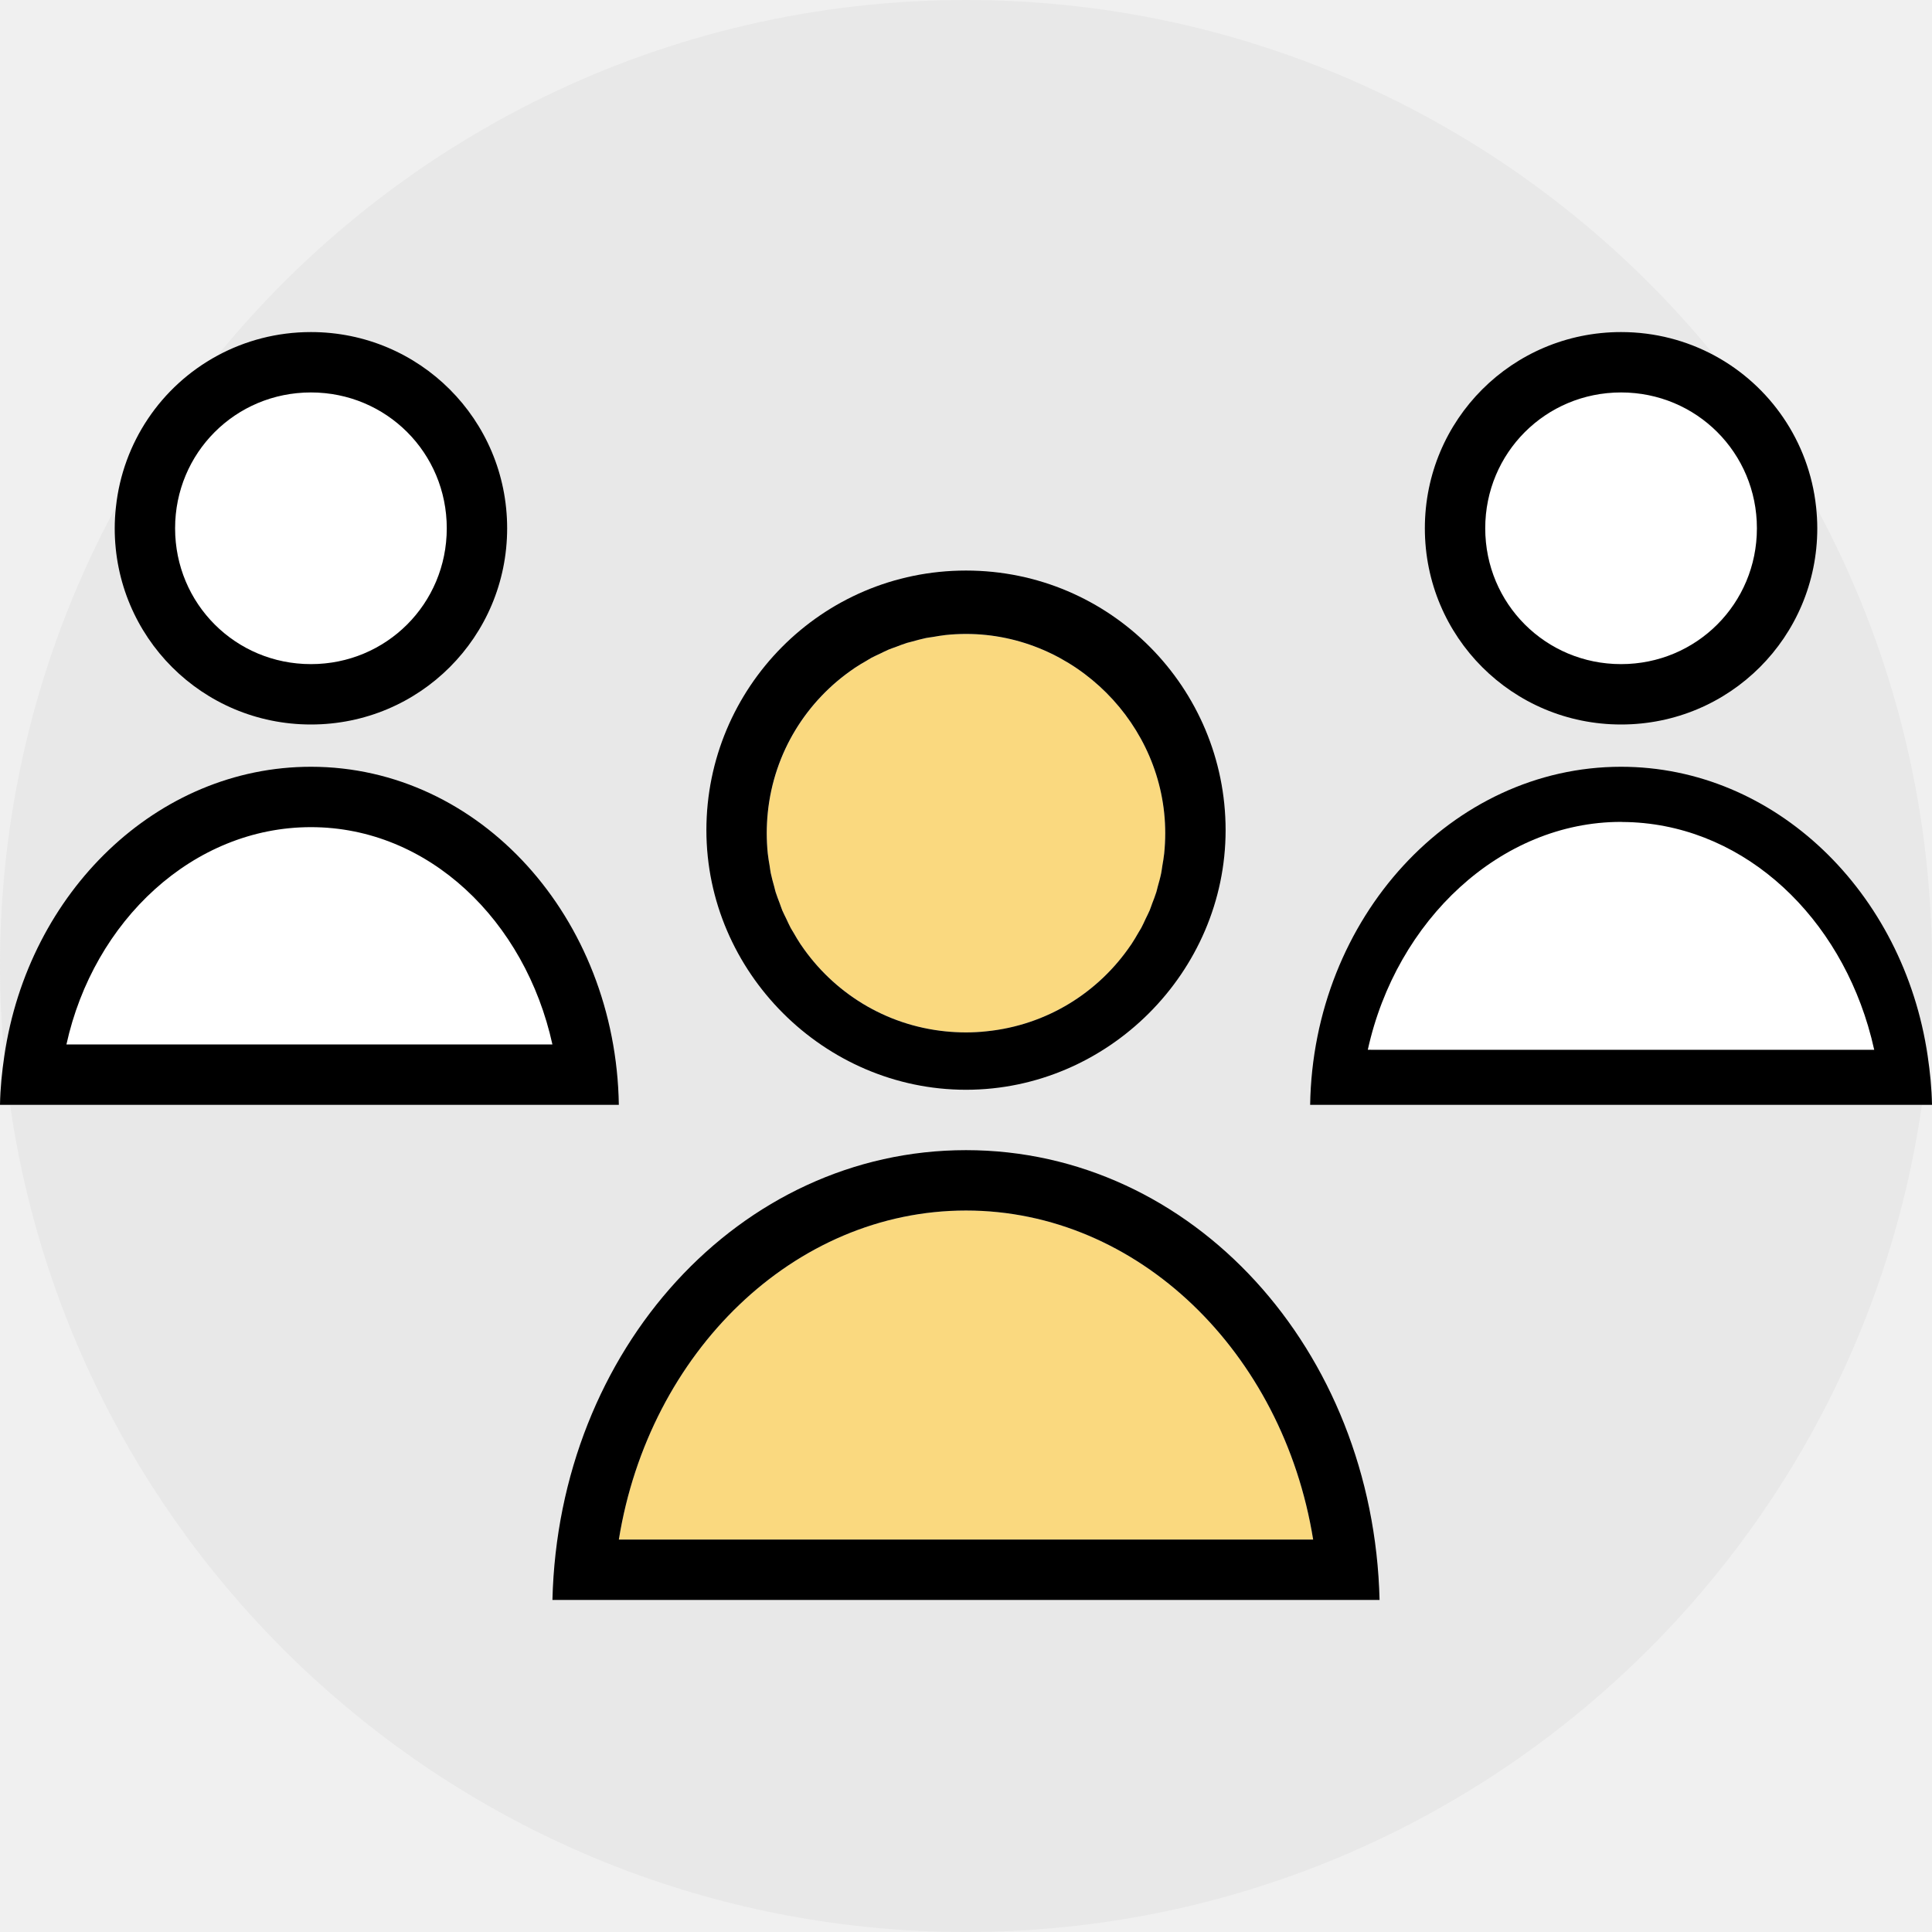
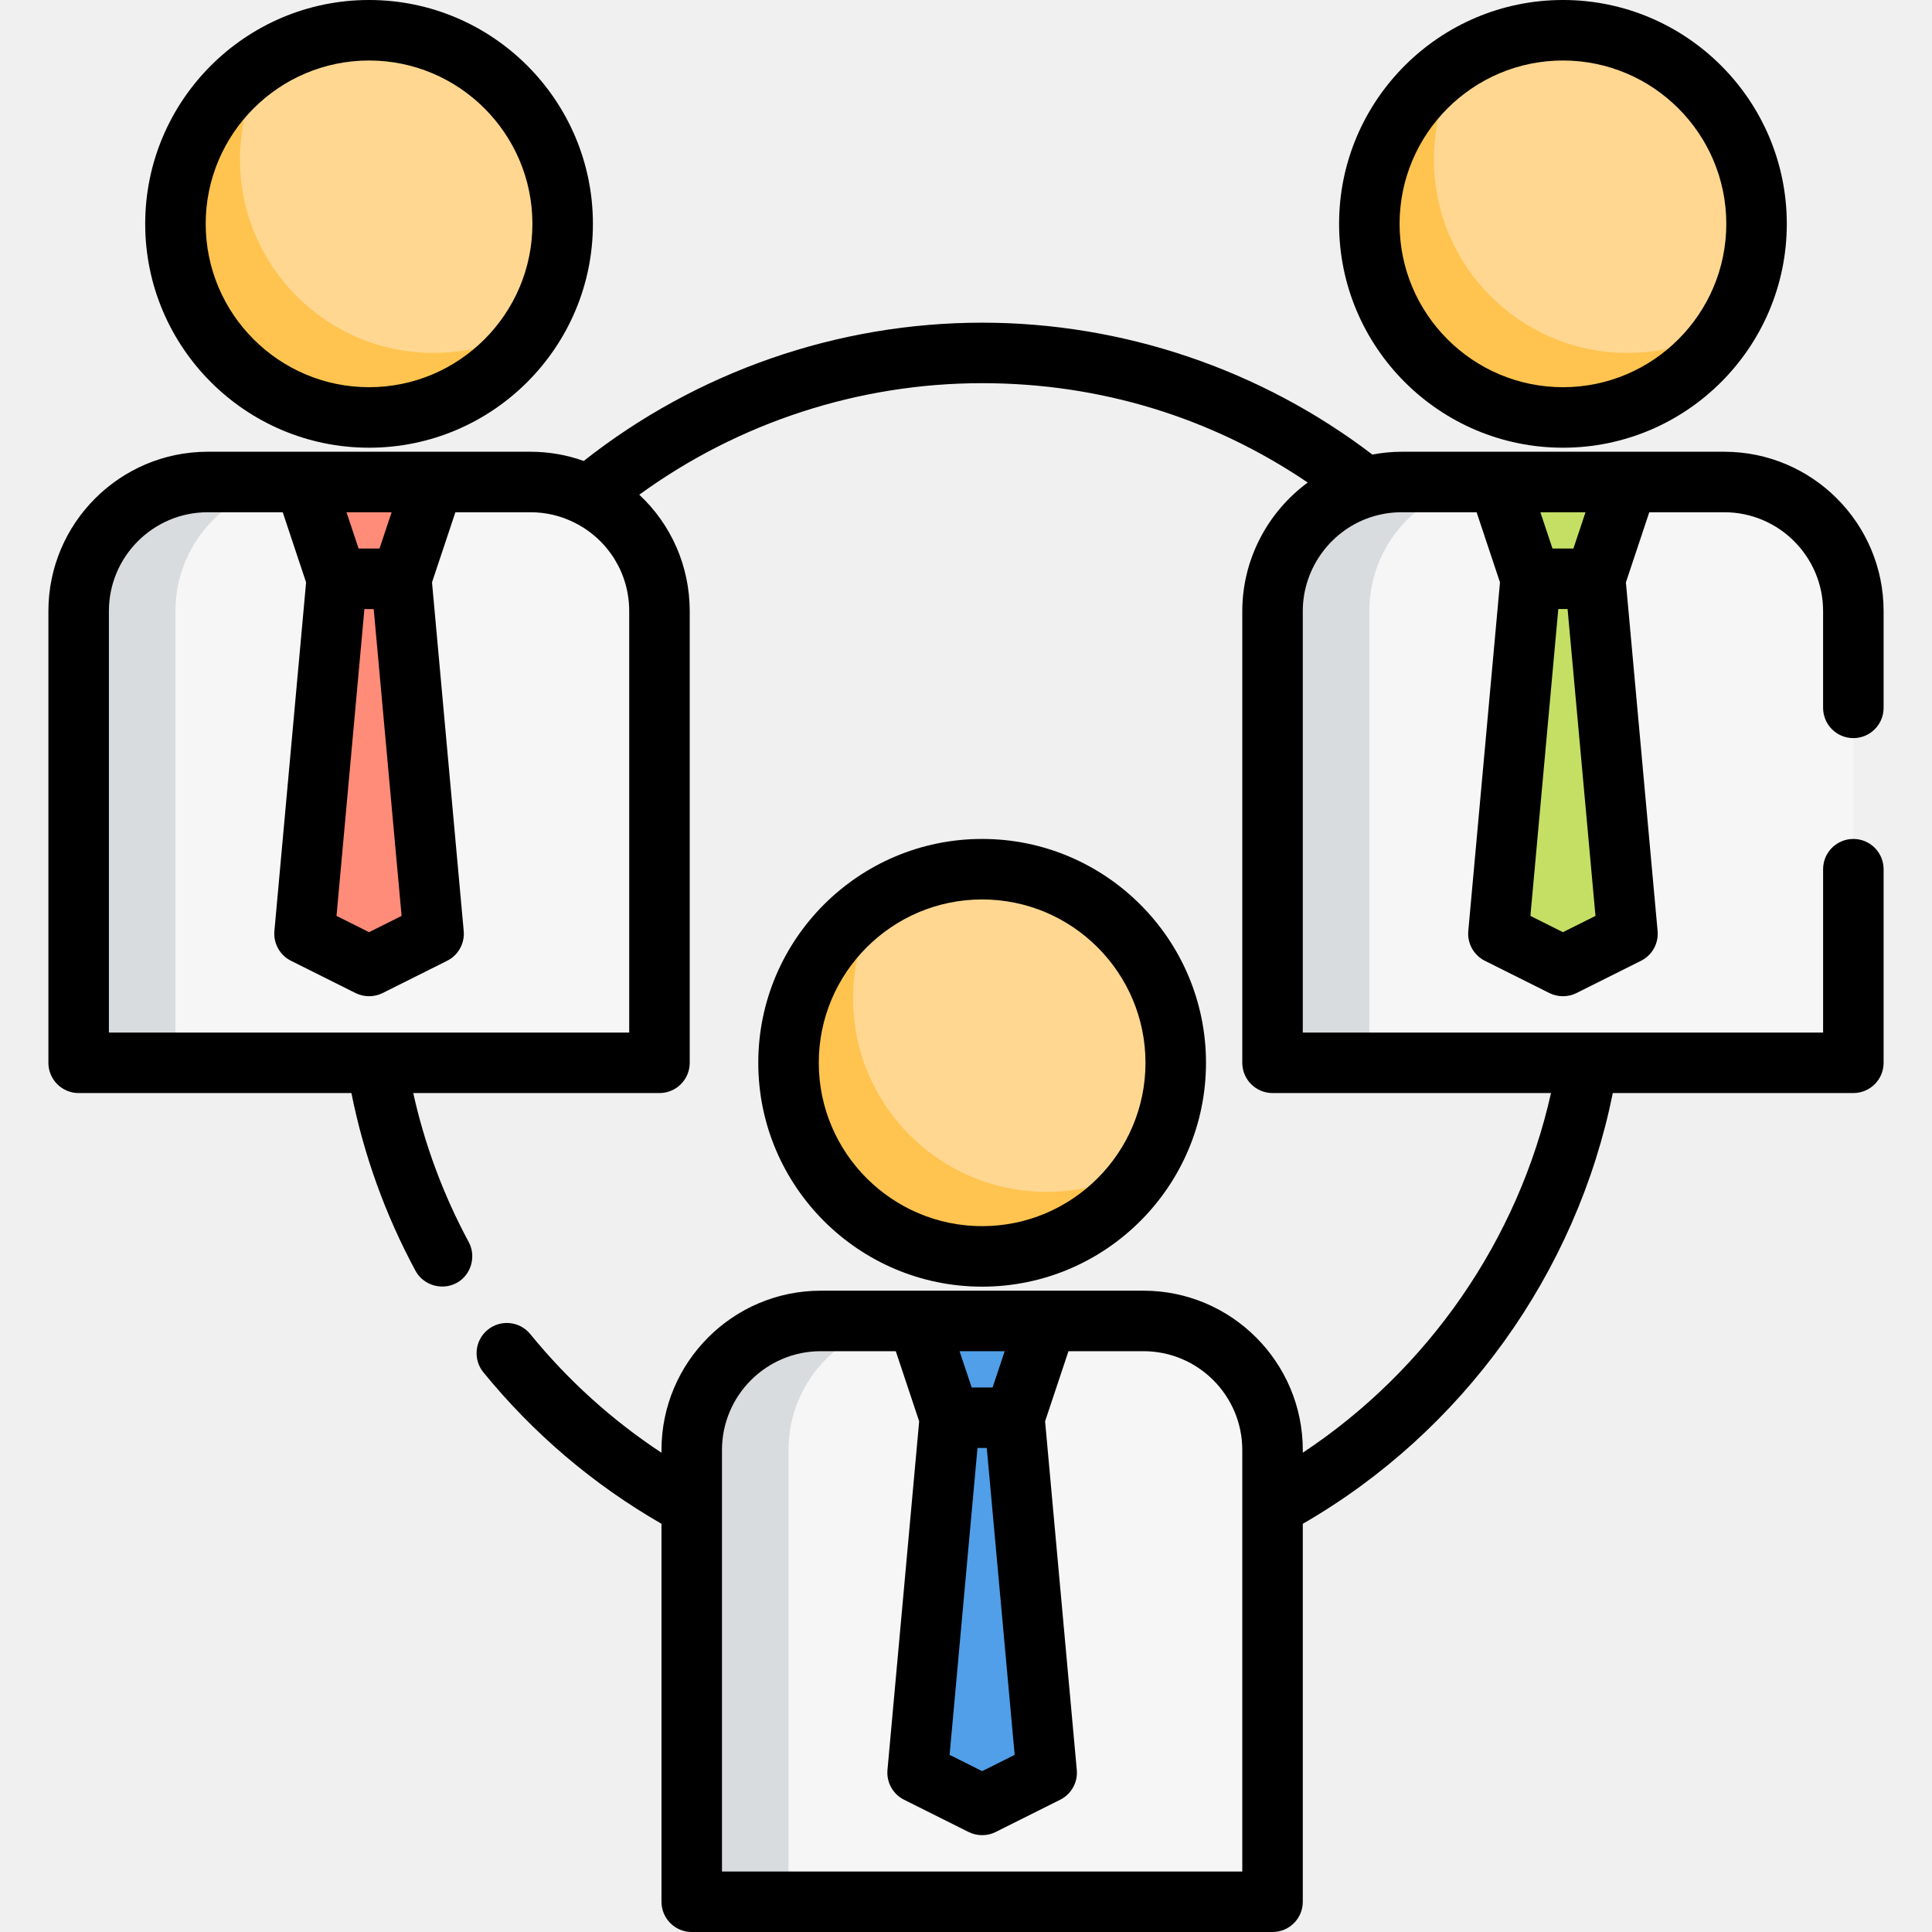
- <svg xmlns="http://www.w3.org/2000/svg" width="800px" height="800px" viewBox="0 0 1024 1024" class="icon" version="1.1">
-   <path d="M859.2 352c40 0 72-32 72-72 0 39.76-32.24 72-72 72zM787.2 280c0 40 32 72 72 72-39.76 0-72-32.24-72-72zM424.592 500.864c16.976 25.056 44.448 42.56 76.608 45.792-31.856-3.232-59.504-20.64-76.608-45.792zM859.2 208c39.76 0 72 32.24 72 72 0-40-32-72-72-72z" fill="#E8E8E8" />
-   <path d="M859.2 406.4c81.632 0 149.792 66.464 162.512 153.28 1.456-15.696 2.288-31.584 2.288-47.68 0-88.08-22.256-170.976-61.44-243.36 0.4 3.728 0.64 7.52 0.64 11.36 0 57.6-46.4 104-104 104s-104-46.4-104-104 46.4-104 104-104c17.984 0 34.864 4.528 49.584 12.496C814.912 73.472 672.048 0 512 0S209.088 73.472 115.216 188.496C129.936 180.528 146.816 176 164.8 176c57.6 0 104 46.4 104 104s-46.4 104-104 104-104-46.4-104-104c0-3.84 0.24-7.632 0.64-11.36C22.256 341.024 0 423.92 0 512c0 16.096 0.832 31.984 2.288 47.68 12.72-86.816 80.88-153.28 162.512-153.28 89.6 0 161.6 80 163.2 179.2H5.344C41.04 833.488 254.24 1024 512 1024s470.96-190.512 506.656-438.4H694.4c1.6-99.2 75.2-179.2 164.8-179.2z m-347.2-104c76.8 0 137.6 62.4 137.6 137.6s-62.4 137.6-137.6 137.6-137.6-62.4-137.6-137.6 60.8-137.6 137.6-137.6zM731.2 848H292.8C296 715.2 392 609.6 512 609.6S728 715.2 731.2 848z" fill="#E8E8E8" />
-   <path d="M522.8 546.656c32.144-3.232 59.632-20.736 76.608-45.792-17.104 25.152-44.752 42.56-76.608 45.792zM859.2 208c-40 0-72 32-72 72 0-39.76 32.24-72 72-72zM452.656 354.256c-25.008 16.976-42.48 44.432-45.712 76.528 3.232-31.792 20.592-59.424 45.712-76.528z" fill="#E8E8E8" />
-   <path d="M419.088 491.808c0.448 0.832 0.992 1.6 1.456 2.432 1.248 2.16 2.496 4.336 3.888 6.4 0.048 0.08 0.112 0.144 0.176 0.224 17.088 25.152 44.752 42.56 76.608 45.792 3.536 0.352 7.136 0.544 10.784 0.544s7.248-0.192 10.8-0.544c31.856-3.232 59.504-20.64 76.608-45.792 0.048-0.08 0.112-0.144 0.176-0.224 1.392-2.064 2.64-4.24 3.888-6.4 0.464-0.816 1.008-1.6 1.456-2.432 0.848-1.584 1.568-3.248 2.336-4.864 0.704-1.472 1.472-2.912 2.112-4.416 0.496-1.168 0.864-2.4 1.312-3.6 0.768-2.032 1.568-4.032 2.224-6.112 0.288-0.912 0.464-1.872 0.72-2.8 0.672-2.4 1.344-4.8 1.856-7.264 0.256-1.216 0.368-2.48 0.576-3.728 0.368-2.224 0.784-4.416 1.008-6.672 0.352-3.52 0.544-7.104 0.544-10.72 0-57.6-48-105.6-105.6-105.6-3.616 0-7.184 0.192-10.72 0.544-2.272 0.224-4.496 0.64-6.72 1.024-1.216 0.208-2.48 0.32-3.68 0.56-2.496 0.512-4.912 1.2-7.344 1.872-0.896 0.256-1.84 0.432-2.72 0.704-2.112 0.656-4.16 1.472-6.224 2.256-1.168 0.448-2.368 0.8-3.504 1.28-1.536 0.64-2.976 1.424-4.48 2.128-1.616 0.768-3.248 1.472-4.816 2.32-0.848 0.448-1.632 0.992-2.448 1.472-2.16 1.248-4.304 2.48-6.368 3.872-0.112 0.08-0.208 0.16-0.32 0.24-25.104 17.088-42.48 44.72-45.712 76.528-0.368 3.52-0.56 7.12-0.56 10.768 0 3.616 0.192 7.2 0.544 10.72 0.224 2.256 0.64 4.464 1.008 6.672 0.208 1.232 0.32 2.496 0.576 3.728 0.496 2.464 1.184 4.864 1.856 7.264 0.256 0.928 0.432 1.888 0.72 2.8 0.64 2.08 1.456 4.096 2.224 6.112 0.448 1.2 0.832 2.432 1.312 3.6 0.64 1.504 1.408 2.944 2.112 4.416 0.768 1.648 1.472 3.312 2.336 4.896z" fill="#FAD97F" />
-   <path d="M512 577.6c75.2 0 137.6-62.4 137.6-137.6s-60.8-137.6-137.6-137.6-137.6 62.4-137.6 137.6 62.4 137.6 137.6 137.6z m-98.688-98.688c-0.768-2.032-1.568-4.032-2.224-6.112-0.288-0.912-0.464-1.872-0.72-2.8-0.672-2.4-1.344-4.8-1.856-7.264-0.256-1.216-0.368-2.48-0.576-3.728-0.368-2.224-0.784-4.416-1.008-6.672a107.818 107.818 0 0 1-0.544-10.72c0-3.648 0.192-7.248 0.544-10.8 3.232-32.112 20.704-59.552 45.712-76.528 0.112-0.08 0.208-0.16 0.32-0.24 2.048-1.392 4.208-2.624 6.368-3.872 0.832-0.48 1.616-1.024 2.448-1.472 1.568-0.848 3.216-1.552 4.816-2.32 1.488-0.704 2.944-1.488 4.48-2.128 1.136-0.48 2.336-0.848 3.504-1.28 2.064-0.784 4.096-1.6 6.224-2.256 0.896-0.272 1.824-0.448 2.72-0.704 2.432-0.672 4.864-1.36 7.344-1.872 1.216-0.24 2.464-0.352 3.68-0.56 2.224-0.368 4.448-0.784 6.72-1.024 3.552-0.368 7.12-0.56 10.736-0.56 57.6 0 105.6 48 105.6 105.6 0 3.616-0.192 7.2-0.544 10.72-0.224 2.256-0.64 4.464-1.008 6.672-0.208 1.232-0.32 2.496-0.576 3.728-0.496 2.464-1.184 4.864-1.856 7.264-0.256 0.928-0.432 1.888-0.72 2.8-0.64 2.08-1.456 4.096-2.224 6.112-0.448 1.2-0.832 2.432-1.312 3.6-0.64 1.504-1.408 2.944-2.112 4.416-0.768 1.632-1.488 3.296-2.336 4.864-0.448 0.832-0.992 1.6-1.456 2.432-1.248 2.16-2.496 4.336-3.888 6.4-0.048 0.08-0.112 0.144-0.176 0.224-16.976 25.056-44.448 42.56-76.608 45.792-3.536 0.384-7.136 0.576-10.784 0.576s-7.248-0.192-10.8-0.544c-32.144-3.232-59.632-20.736-76.608-45.792-0.048-0.08-0.112-0.144-0.176-0.224-1.392-2.064-2.64-4.24-3.888-6.4-0.464-0.816-1.008-1.6-1.456-2.432-0.848-1.584-1.568-3.248-2.336-4.864-0.704-1.472-1.472-2.912-2.112-4.416-0.48-1.184-0.864-2.416-1.312-3.616z" fill="" />
-   <path d="M512 641.6c-91.2 0-168 75.2-184 174.4h368c-16-99.2-92.8-174.4-184-174.4z" fill="#FAD97F" />
-   <path d="M512 609.6c-120 0-216 105.6-219.2 238.4h438.4C728 715.2 632 609.6 512 609.6zM328 816c16-99.2 92.8-174.4 184-174.4s168 75.2 184 174.4H328z" fill="" />
-   <path d="M164.8 208c-40 0-72 32-72 72s32 72 72 72 72-32 72-72-32-72-72-72z" fill="#FFFFFF" />
-   <path d="M164.8 384c57.6 0 104-46.4 104-104s-46.4-104-104-104c-17.984 0-34.864 4.528-49.584 12.496a103.69 103.69 0 0 0-53.76 80.144A102.408 102.408 0 0 0 60.8 280c0 57.6 46.4 104 104 104z m0-32c-40 0-72-32-72-72s32-72 72-72 72 32 72 72-32 72-72 72z" fill="" />
-   <path d="M164.8 438.4c-62.4 0-115.2 49.6-129.6 115.2h257.6c-14.4-65.6-65.6-115.2-128-115.2z" fill="#FFFFFF" />
-   <path d="M164.8 406.4c-81.632 0-149.792 66.464-162.512 153.28C1.04 568.16 0.144 576.768 0 585.6h328c-1.6-99.2-73.6-179.2-163.2-179.2z m0 32c62.4 0 113.6 49.6 128 115.2H35.2c14.4-65.6 67.2-115.2 129.6-115.2z" fill="" />
-   <path d="M859.2 280m-72 0a72 72 0 1 0 144 0 72 72 0 1 0-144 0Z" fill="#FFFFFF" />
-   <path d="M755.2 280c0 57.6 46.4 104 104 104s104-46.4 104-104c0-3.84-0.24-7.632-0.64-11.36-3.744-34.752-24.464-64.288-53.76-80.144C894.064 180.528 877.184 176 859.2 176c-57.6 0-104 46.4-104 104z m104 72c-40 0-72-32-72-72s32-72 72-72 72 32 72 72-32 72-72 72z" fill="" />
-   <path d="M860 435.648c-0.288 0-0.56-0.048-0.832-0.048-63.744 0-119.104 52-134.208 120.784h268.416a180.48 180.48 0 0 0-3.264-12.64c-18.48-62.112-69.136-107.68-130.112-108.096z" fill="#FFFFFF" />
-   <path d="M1021.712 559.68c-12.72-86.816-80.88-153.28-162.512-153.28-89.6 0-163.2 80-164.8 179.2H1024c-0.144-8.832-1.04-17.44-2.288-25.92z m-295.088-3.28h-1.664c15.104-68.784 70.464-120.784 134.208-120.784 0.288 0 0.56 0.048 0.832 0.048 60.976 0.416 111.632 45.984 130.112 108.112a180.48 180.48 0 0 1 3.264 12.64H726.624v-0.016z" fill="" />
+ <svg xmlns="http://www.w3.org/2000/svg" height="800px" width="800px" version="1.1" id="Layer_1" viewBox="0 0 512 512" xml:space="preserve">
+   <circle style="fill:#FFD791;" cx="260.276" cy="281.653" r="51.307" />
+   <path style="fill:#FFC44F;" d="M277.378,315.858c-28.336,0-51.307-22.97-51.307-51.307c0-9.785,2.742-18.929,7.495-26.71  c-14.751,9.012-24.597,25.261-24.597,43.812c0,28.336,22.971,51.307,51.307,51.307c18.551,0,34.8-9.847,43.812-24.597  C296.307,313.116,287.164,315.858,277.378,315.858z" />
+   <path style="fill:#F6F6F7;" d="M337.236,503.983H183.315V384.267c0-18.891,15.314-34.205,34.205-34.205h85.511  c18.891,0,34.205,15.314,34.205,34.205V503.983z" />
+   <path style="fill:#D9DCDF;" d="M243.173,350.063H217.52c-18.891,0-34.205,15.314-34.205,34.205v119.716h25.653V384.267  C208.969,365.377,224.283,350.063,243.173,350.063z" />
+   <g>
+     <polygon style="fill:#509FE8;" points="268.827,375.716 251.724,375.716 243.173,350.063 277.378,350.063  " />
+     <polygon style="fill:#509FE8;" points="277.378,469.779 260.276,478.33 243.173,469.779 251.724,375.716 268.827,375.716  " />
+   </g>
+   <circle style="fill:#FFD791;" cx="97.804" cy="59.324" r="51.307" />
+   <path style="fill:#FFC44F;" d="M114.906,93.528c-28.336,0-51.307-22.971-51.307-51.307c0-9.785,2.742-18.929,7.495-26.71  c-14.751,9.012-24.597,25.261-24.597,43.812c0,28.336,22.971,51.307,51.307,51.307c18.551,0,34.8-9.847,43.812-24.597  C133.835,90.786,124.692,93.528,114.906,93.528z" />
+   <path style="fill:#F6F6F7;" d="M174.764,281.653H20.843V161.937c0-18.891,15.314-34.205,34.205-34.205h85.511  c18.891,0,34.205,15.314,34.205,34.205V281.653z" />
+   <path style="fill:#D9DCDF;" d="M80.701,127.733H55.048c-18.891,0-34.205,15.314-34.205,34.205v119.716h25.653V161.937  C46.497,143.047,61.811,127.733,80.701,127.733z" />
+   <g>
+     <polygon style="fill:#FF8C78;" points="106.355,153.386 89.253,153.386 80.701,127.733 114.906,127.733  " />
+     <polygon style="fill:#FF8C78;" points="114.906,247.449 97.804,256 80.701,247.449 89.253,153.386 106.355,153.386  " />
+   </g>
+   <circle style="fill:#FFD791;" cx="414.196" cy="59.324" r="51.307" />
+   <path style="fill:#FFC44F;" d="M431.299,93.528c-28.336,0-51.307-22.971-51.307-51.307c0-9.785,2.742-18.929,7.495-26.71  c-14.751,9.012-24.597,25.261-24.597,43.812c0,28.336,22.97,51.307,51.307,51.307c18.551,0,34.8-9.847,43.812-24.597  C450.228,90.786,441.084,93.528,431.299,93.528z" />
+   <path style="fill:#F6F6F7;" d="M491.157,281.653H337.236V161.937c0-18.891,15.314-34.205,34.205-34.205h85.511  c18.891,0,34.205,15.314,34.205,34.205V281.653z" />
+   <path style="fill:#D9DCDF;" d="M397.094,127.733h-25.653c-18.891,0-34.205,15.314-34.205,34.205v119.716h25.653V161.937  C362.889,143.047,378.203,127.733,397.094,127.733z" />
+   <g>
+     <polygon style="fill:#C4DF64;" points="422.747,153.386 405.645,153.386 397.094,127.733 431.299,127.733  " />
+     <polygon style="fill:#C4DF64;" points="431.299,247.449 414.196,256 397.094,247.449 405.645,153.386 422.747,153.386  " />
+   </g>
+   <path d="M260.276,340.977c32.711,0,59.324-26.612,59.324-59.324s-26.612-59.324-59.324-59.324s-59.324,26.612-59.324,59.324  S227.564,340.977,260.276,340.977z M260.276,238.363c23.871,0,43.29,19.42,43.29,43.29c0,23.871-19.42,43.29-43.29,43.29  s-43.29-19.42-43.29-43.29C216.985,257.783,236.405,238.363,260.276,238.363z" />
+   <path d="M414.196,118.647c32.711,0,59.324-26.612,59.324-59.324S446.908,0,414.196,0s-59.324,26.612-59.324,59.324  S381.485,118.647,414.196,118.647z M414.196,16.033c23.871,0,43.29,19.42,43.29,43.29s-19.42,43.29-43.29,43.29  c-23.871,0-43.29-19.42-43.29-43.29S390.326,16.033,414.196,16.033z" />
+   <path d="M97.804,118.647c32.711,0,59.324-26.612,59.324-59.324S130.515,0,97.804,0S38.48,26.612,38.48,59.324  S65.092,118.647,97.804,118.647z M97.804,16.033c23.871,0,43.29,19.42,43.29,43.29s-19.42,43.29-43.29,43.29  s-43.29-19.42-43.29-43.29S73.933,16.033,97.804,16.033z" />
+   <path d="M491.157,195.608c4.428,0,8.017-3.589,8.017-8.017v-25.653c0-23.281-18.941-42.221-42.221-42.221h-85.511  c-2.606,0-5.198,0.267-7.756,0.746c-29.559-22.564-66.121-34.951-103.409-34.951c-38.311,0-75.605,12.983-105.582,36.644  c-4.519-1.615-9.251-2.439-14.134-2.439H55.048c-23.281,0-42.221,18.941-42.221,42.221v119.716c0,4.427,3.588,8.017,8.017,8.017  h72.281c3.295,16.457,8.992,32.27,16.979,47.095c2.212,4.103,7.615,5.444,11.5,2.87c3.405-2.258,4.55-6.883,2.616-10.475  c-6.722-12.475-11.652-25.721-14.709-39.489h65.254c4.428,0,8.017-3.589,8.017-8.017V161.938c0-11.925-4.937-22.977-13.365-30.833  c26.287-19.127,58.165-29.56,90.86-29.56c31.217,0,60.795,9.066,86.282,26.33c-10.623,7.815-17.339,20.413-17.339,34.062v119.716  c0,4.427,3.588,8.017,8.017,8.017h73.793c-8.69,38.866-32.504,73.294-65.776,95.309v-0.712c0-23.281-18.941-42.221-42.221-42.221  H217.52c-23.281,0-42.221,18.941-42.221,42.221v0.721c-13.093-8.628-24.755-19.157-34.77-31.438  c-2.799-3.43-7.849-3.944-11.28-1.146c-3.431,2.798-3.943,7.848-1.146,11.279c13.255,16.253,29.118,29.733,47.196,40.136v100.164  c0,4.427,3.588,8.017,8.017,8.017h153.921c4.428,0,8.017-3.589,8.017-8.017V403.823c42.357-24.42,72.55-66.437,82.155-114.152  h63.749c4.428,0,8.017-3.589,8.017-8.017v-51.307c0-4.427-3.588-8.017-8.017-8.017s-8.017,3.589-8.017,8.017v43.29H345.253V161.937  c0-11.531,7.718-21.859,18.772-25.116h0.001c2.415-0.711,4.909-1.071,7.415-1.071h19.875l6.194,18.583l-8.399,92.391  c-0.299,3.287,1.447,6.421,4.397,7.896l17.102,8.551c2.237,1.118,4.934,1.118,7.171,0l17.102-8.551  c2.951-1.475,4.698-4.61,4.397-7.896l-8.399-92.391l6.195-18.584h19.875c14.441,0,26.188,11.748,26.188,26.188v25.653  C483.14,192.018,486.728,195.608,491.157,195.608z M96.573,161.403h2.462l7.392,81.322l-8.623,4.312l-8.623-4.312L96.573,161.403z   M103.784,135.749l-3.207,9.62h-5.546l-3.207-9.62H103.784z M166.747,273.637H28.86V161.937c0-14.44,11.747-26.188,26.188-26.188  h19.875l6.194,18.583l-8.399,92.391c-0.299,3.287,1.447,6.421,4.397,7.896l17.102,8.551c2.237,1.118,4.934,1.118,7.171,0  l17.102-8.551c2.951-1.475,4.698-4.61,4.397-7.896l-8.399-92.391l6.195-18.583h19.875c4.147,0,8.123,0.948,11.812,2.819  c8.868,4.494,14.376,13.448,14.376,23.369V273.637z M259.045,383.733h2.462l7.392,81.322l-8.623,4.312l-8.623-4.312L259.045,383.733  z M266.256,358.079l-3.207,9.62h-5.546l-3.207-9.62H266.256z M191.332,495.967V384.267c0-14.44,11.747-26.188,26.188-26.188h19.875  l6.194,18.583l-8.399,92.391c-0.299,3.287,1.447,6.421,4.397,7.896l17.102,8.551c2.237,1.118,4.934,1.118,7.171,0l17.102-8.551  c2.951-1.475,4.698-4.61,4.397-7.896l-8.399-92.391l6.195-18.583h19.875c14.441,0,26.188,11.748,26.188,26.188v111.699H191.332z   M414.196,247.037l-8.623-4.312l7.392-81.323h2.462l7.392,81.322L414.196,247.037z M416.97,145.37h-5.546l-3.207-9.62h11.96  L416.97,145.37z" />
</svg>
